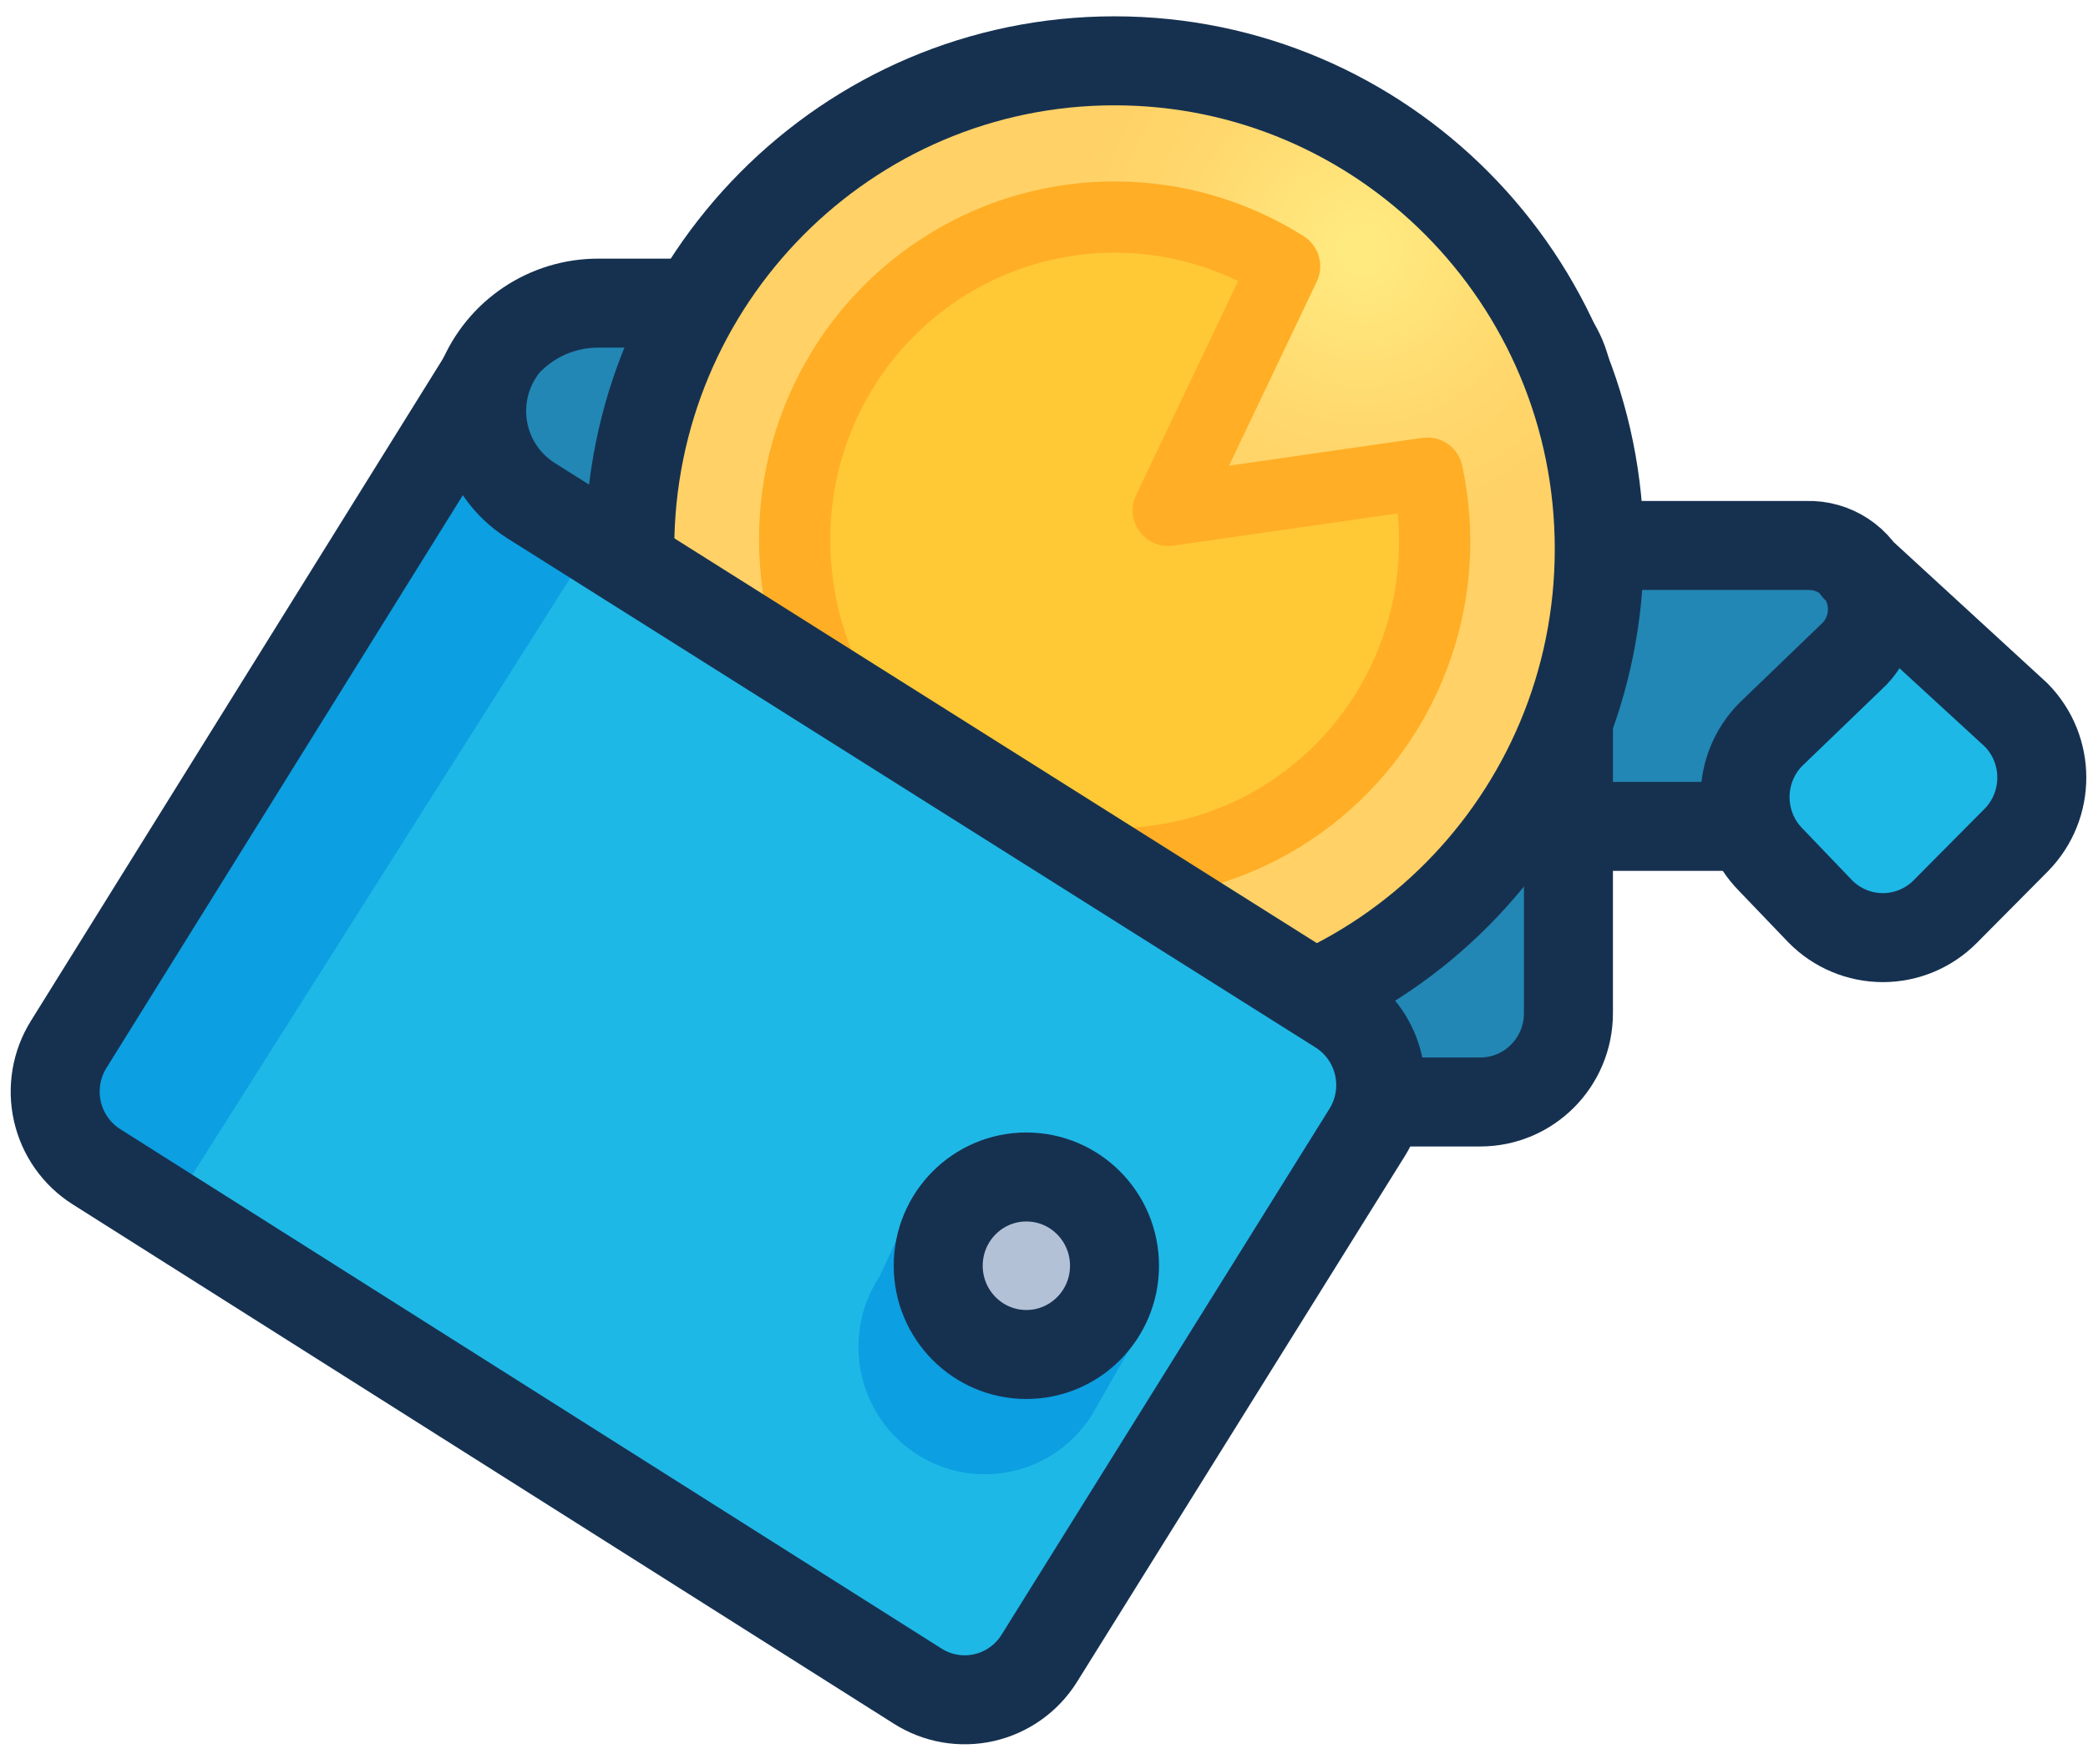
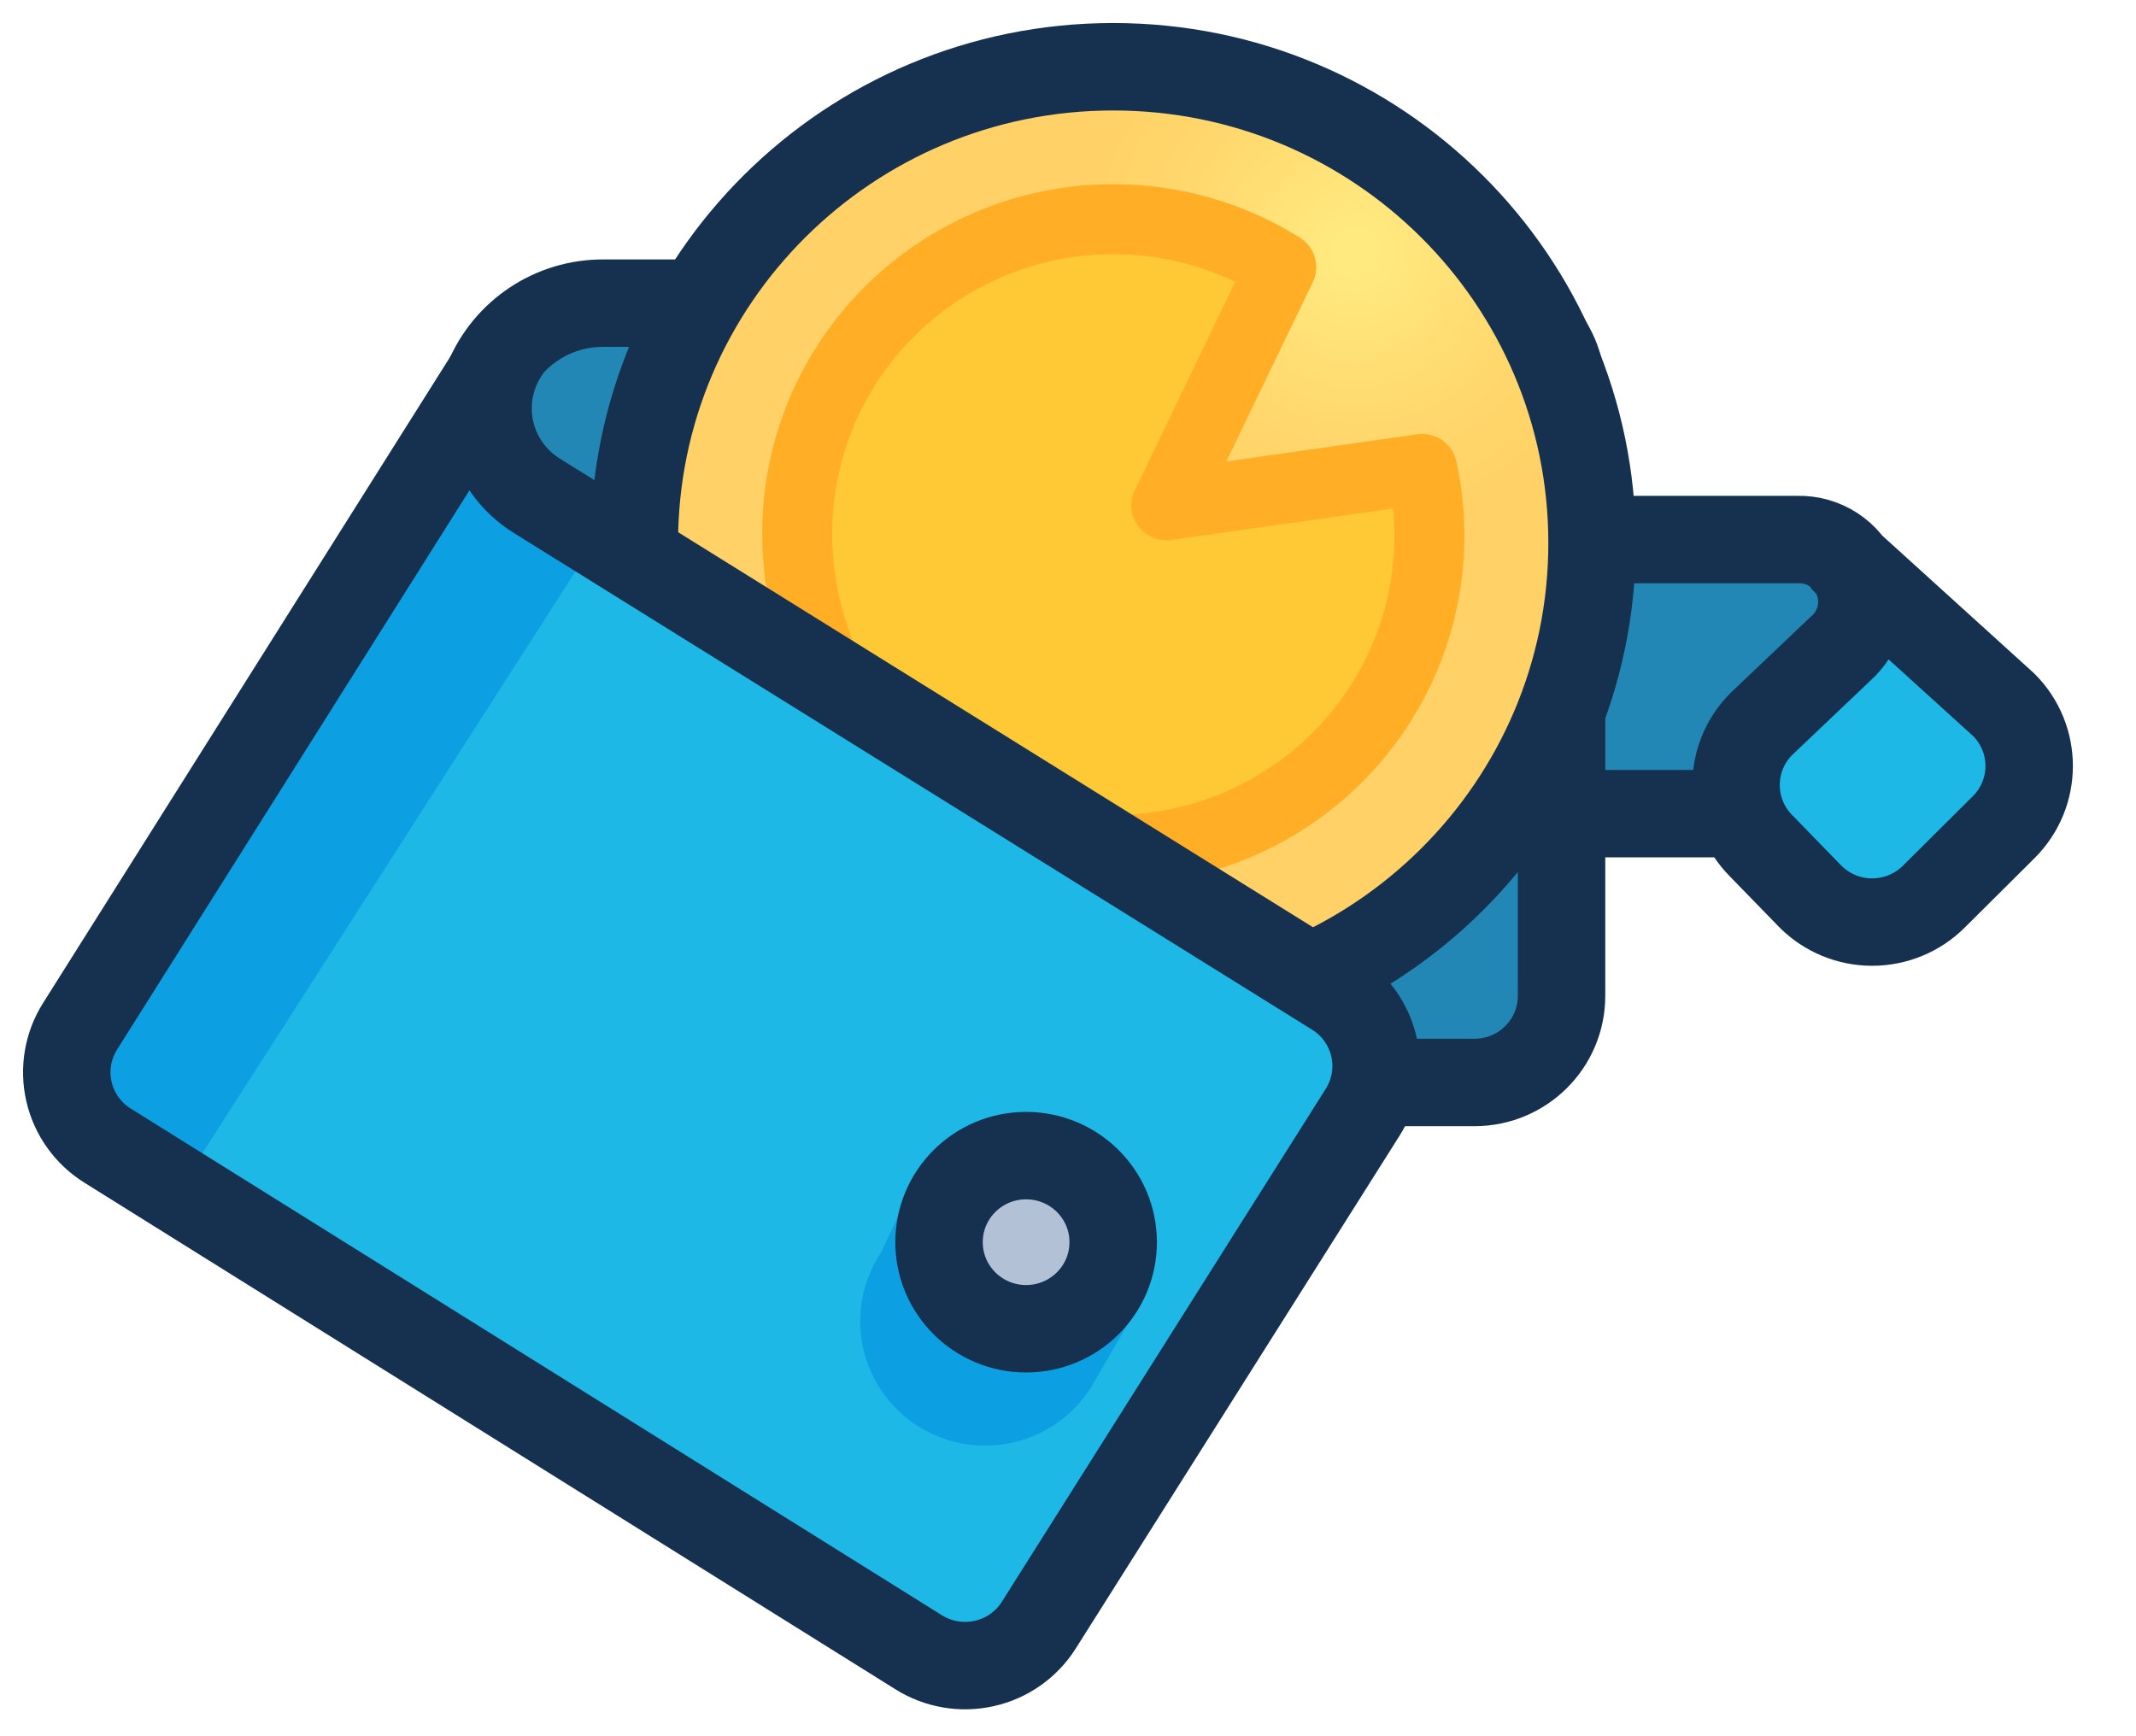
- <svg xmlns="http://www.w3.org/2000/svg" width="103" height="87" viewBox="0 0 103 87">
+ <svg xmlns="http://www.w3.org/2000/svg" width="32" height="26" viewBox="0 0 32 26" fill="none">
+   <g id="icons vector_5 copy 8">
+     <path id="Path" fill-rule="evenodd" clip-rule="evenodd" d="M23.296 12.196H25.69L28.213 8.927L27.451 8.109H23.159L23.296 12.196Z" fill="#2287B4" />
+     <g id="Path_2">
+       <path fill-rule="evenodd" clip-rule="evenodd" d="M27.653 8.414L30.02 10.561C30.526 11.067 30.526 11.885 30.02 12.391L28.97 13.435C28.726 13.678 28.393 13.815 28.047 13.815C27.701 13.815 27.369 13.678 27.125 13.435L26.387 12.676C25.882 12.17 25.882 11.353 26.387 10.847L27.575 9.718C27.872 9.458 27.973 9.039 27.827 8.673C27.681 8.306 27.319 8.07 26.922 8.084H23.394" fill="#1EB8E7" />
+       <path d="M27.653 8.414L30.02 10.561C30.526 11.067 30.526 11.885 30.02 12.391L28.97 13.435C28.726 13.678 28.393 13.815 28.047 13.815C27.701 13.815 27.369 13.678 27.125 13.435L26.387 12.676C25.882 12.17 25.882 11.353 26.387 10.847L27.575 9.718C27.872 9.458 27.973 9.039 27.827 8.673C27.681 8.306 27.319 8.07 26.922 8.084H23.394" stroke="#163150" stroke-width="1.31" stroke-linecap="round" stroke-linejoin="round" />
+     </g>
+     <path id="Path_3" d="M23.648 12.19H26.075" stroke="#163150" stroke-width="1.31" stroke-linecap="round" stroke-linejoin="round" />
+     <g id="Path_4">
+       <path fill-rule="evenodd" clip-rule="evenodd" d="M8.394 16.218H22.09C22.81 16.218 23.394 15.637 23.394 14.92V5.839C23.394 5.123 22.81 4.542 22.09 4.542H9.046C8.286 4.536 7.599 4.991 7.311 5.69L5.603 8.408" fill="#2287B4" />
+       <path d="M8.394 16.218H22.09C22.81 16.218 23.394 15.637 23.394 14.92V5.839C23.394 5.123 22.81 4.542 22.09 4.542H9.046C8.286 4.536 7.599 4.991 7.311 5.69L5.603 8.408" stroke="#163150" stroke-width="1.31" stroke-linecap="round" stroke-linejoin="round" />
+     </g>
+     <path id="Oval" fill-rule="evenodd" clip-rule="evenodd" d="M16.677 15.27C20.639 15.27 23.851 12.076 23.851 8.135C23.851 4.195 20.639 1 16.677 1C12.715 1 9.503 4.195 9.503 8.135C9.503 12.076 12.715 15.27 16.677 15.27Z" fill="url(#paint0_radial)" stroke="#163150" stroke-width="1.31" stroke-linecap="round" stroke-linejoin="round" />
+     <path id="Path_5" fill-rule="evenodd" clip-rule="evenodd" d="M11.955 8.33C11.827 6.56 12.71 4.87 14.239 3.956C15.768 3.042 17.683 3.061 19.194 4.003L17.473 7.571L21.307 7.026C21.684 8.753 21.058 10.545 19.684 11.666C18.311 12.787 16.422 13.049 14.793 12.345C13.163 11.64 12.067 10.087 11.955 8.323V8.33Z" fill="#FFC835" stroke="#FFAE25" stroke-width="1.048" stroke-linecap="round" stroke-linejoin="round" />
+     <path id="Path_6" fill-rule="evenodd" clip-rule="evenodd" d="M20.414 16.659L15.561 24.351C15.377 24.643 15.084 24.85 14.747 24.927C14.409 25.004 14.055 24.944 13.761 24.76L2.231 17.554L1.611 17.164C1.318 16.981 1.11 16.69 1.033 16.354C0.956 16.018 1.016 15.666 1.201 15.374L7.572 5.262C7.339 5.609 7.258 6.036 7.346 6.444C7.435 6.852 7.686 7.207 8.042 7.428L8.316 7.597L20.009 14.868C20.302 15.052 20.508 15.344 20.584 15.68C20.66 16.016 20.599 16.368 20.414 16.659Z" fill="#1EB8E7" />
+     <path id="Path_7" fill-rule="evenodd" clip-rule="evenodd" d="M9.04 7.908L2.655 17.865L1.611 17.152C1.318 16.969 1.11 16.677 1.033 16.341C0.956 16.006 1.016 15.653 1.201 15.361L7.572 5.249C7.339 5.596 7.258 6.023 7.346 6.431C7.435 6.839 7.686 7.194 8.042 7.416L9.04 7.908Z" fill="#0C9FE1" />
+     <path id="Path_8" d="M7.572 5.262L1.201 15.374C1.016 15.666 0.956 16.018 1.033 16.354C1.11 16.69 1.318 16.981 1.611 17.164L13.761 24.754C14.054 24.938 14.408 24.999 14.745 24.923C15.083 24.848 15.376 24.642 15.561 24.351L20.414 16.665C20.599 16.374 20.66 16.022 20.584 15.687C20.508 15.351 20.302 15.059 20.009 14.875L8.042 7.428C7.686 7.207 7.435 6.852 7.346 6.444C7.258 6.036 7.339 5.609 7.572 5.262V5.262" stroke="#163150" stroke-width="1.31" stroke-linecap="round" stroke-linejoin="round" />
+     <path id="Path_9" fill-rule="evenodd" clip-rule="evenodd" d="M16.35 20.777C15.995 21.349 15.357 21.685 14.681 21.657C14.006 21.629 13.398 21.241 13.091 20.642C12.784 20.043 12.826 19.326 13.2 18.766L13.807 17.469L17.185 19.337L16.35 20.777Z" fill="#0C9FE1" />
+     <path id="Oval_2" fill-rule="evenodd" clip-rule="evenodd" d="M15.372 19.908C16.093 19.908 16.677 19.327 16.677 18.611C16.677 17.894 16.093 17.314 15.372 17.314C14.652 17.314 14.068 17.894 14.068 18.611C14.068 19.327 14.652 19.908 15.372 19.908Z" fill="#B3C1D6" stroke="#163150" stroke-width="1.31" stroke-linecap="round" stroke-linejoin="round" />
+   </g>
  <defs>
-     <radialGradient id="a" cx="75.31%" cy="19.589%" r="40.813%" fx="75.31%" fy="19.589%" gradientTransform="matrix(1 0 0 .99302 0 .001)">
-       <stop offset="6%" stop-color="#FFEA80" />
-       <stop offset="11%" stop-color="#FFE77D" />
-       <stop offset="47%" stop-color="#FFD76C" />
-       <stop offset="73%" stop-color="#FFD166" />
+     <radialGradient id="paint0_radial" cx="0" cy="0" r="1" gradientUnits="userSpaceOnUse" gradientTransform="translate(20.3083 3.79542) scale(5.8558 5.82415)">
+       <stop offset="0.06" stop-color="#FFEA80" />
+       <stop offset="0.11" stop-color="#FFE77D" />
+       <stop offset="0.47" stop-color="#FFD76C" />
+       <stop offset="0.73" stop-color="#FFD166" />
    </radialGradient>
  </defs>
-   <g fill="none" fill-rule="evenodd" transform="translate(1 3)">
-     <path fill="#2287B4" d="M76.043 37.785h7.979l8.413-11.033-2.544-2.758H75.587z" />
-     <path fill="#1EB8E7" stroke="#163150" stroke-linecap="round" stroke-linejoin="round" stroke-width="4.39" d="M90.565 25.022l7.892 7.247a4.4 4.4 0 0 1 0 6.173l-3.5 3.525a4.333 4.333 0 0 1-3.077 1.284 4.333 4.333 0 0 1-3.076-1.284l-2.456-2.562a4.4 4.4 0 0 1 0-6.173l3.956-3.81a3.167 3.167 0 0 0 .841-3.528 3.13 3.13 0 0 0-3.015-1.988H76.37" />
-     <path stroke="#163150" stroke-linecap="round" stroke-linejoin="round" stroke-width="4.39" d="M77.217 37.764h8.087" />
-     <path fill="#2287B4" stroke="#163150" stroke-linecap="round" stroke-linejoin="round" stroke-width="4.39" d="M26.37 51.358h45.652c2.401 0 4.348-1.96 4.348-4.378V16.331c0-2.418-1.947-4.378-4.348-4.378H28.543a6.195 6.195 0 0 0-5.782 3.875L17.065 25" />
-     <ellipse cx="53.978" cy="24.081" fill="url(#a)" stroke="#163150" stroke-linecap="round" stroke-linejoin="round" stroke-width="4.39" rx="23.913" ry="24.081" />
-     <path fill="#FFC835" stroke="#FFAE25" stroke-linecap="round" stroke-linejoin="round" stroke-width="3.512" d="M38.24 24.738c-.427-5.972 2.516-11.679 7.612-14.762a15.689 15.689 0 0 1 16.518.16l-5.74 12.04 12.783-1.838c1.257 5.828-.831 11.875-5.41 15.659a15.694 15.694 0 0 1-16.306 2.29c-5.432-2.378-9.084-7.619-9.458-13.571v.022z" />
-     <path fill="#1EB8E7" d="M66.435 52.847L50.26 78.811a4.349 4.349 0 0 1-2.716 1.942 4.322 4.322 0 0 1-3.284-.563L5.826 55.868l-2.065-1.313a4.378 4.378 0 0 1-1.93-2.735 4.404 4.404 0 0 1 .56-3.308l21.24-34.129a5.24 5.24 0 0 0-.754 3.99 5.21 5.21 0 0 0 2.319 3.322l.913.57 38.978 24.54a4.378 4.378 0 0 1 1.917 2.74 4.404 4.404 0 0 1-.57 3.302z" />
-     <path fill="#0C9FE1" d="M28.522 23.315L7.239 56.919 3.761 54.51a4.378 4.378 0 0 1-1.93-2.735 4.404 4.404 0 0 1 .56-3.307l21.24-34.13a5.24 5.24 0 0 0-.754 3.99 5.21 5.21 0 0 0 2.319 3.322l3.326 1.664z" />
-     <path stroke="#163150" stroke-linecap="round" stroke-linejoin="round" stroke-width="4.39" d="M23.63 14.383L2.391 48.513a4.404 4.404 0 0 0-.56 3.307 4.378 4.378 0 0 0 1.93 2.735l40.5 25.613a4.322 4.322 0 0 0 3.28.573 4.349 4.349 0 0 0 2.72-1.93l16.174-25.942c.617-.981.822-2.17.569-3.302a4.378 4.378 0 0 0-1.917-2.74L25.196 21.695a5.21 5.21 0 0 1-2.32-3.323 5.24 5.24 0 0 1 .754-3.989" />
-     <path fill="#0C9FE1" d="M52.891 66.748a6.228 6.228 0 0 1-5.564 2.97 6.236 6.236 0 0 1-5.3-3.425 6.32 6.32 0 0 1 .364-6.331l2.022-4.378 11.26 6.304-2.782 4.86z" />
-     <ellipse cx="49.63" cy="59.436" fill="#B3C1D6" stroke="#163150" stroke-linecap="round" stroke-linejoin="round" stroke-width="4.39" rx="4.348" ry="4.378" />
-   </g>
</svg>
